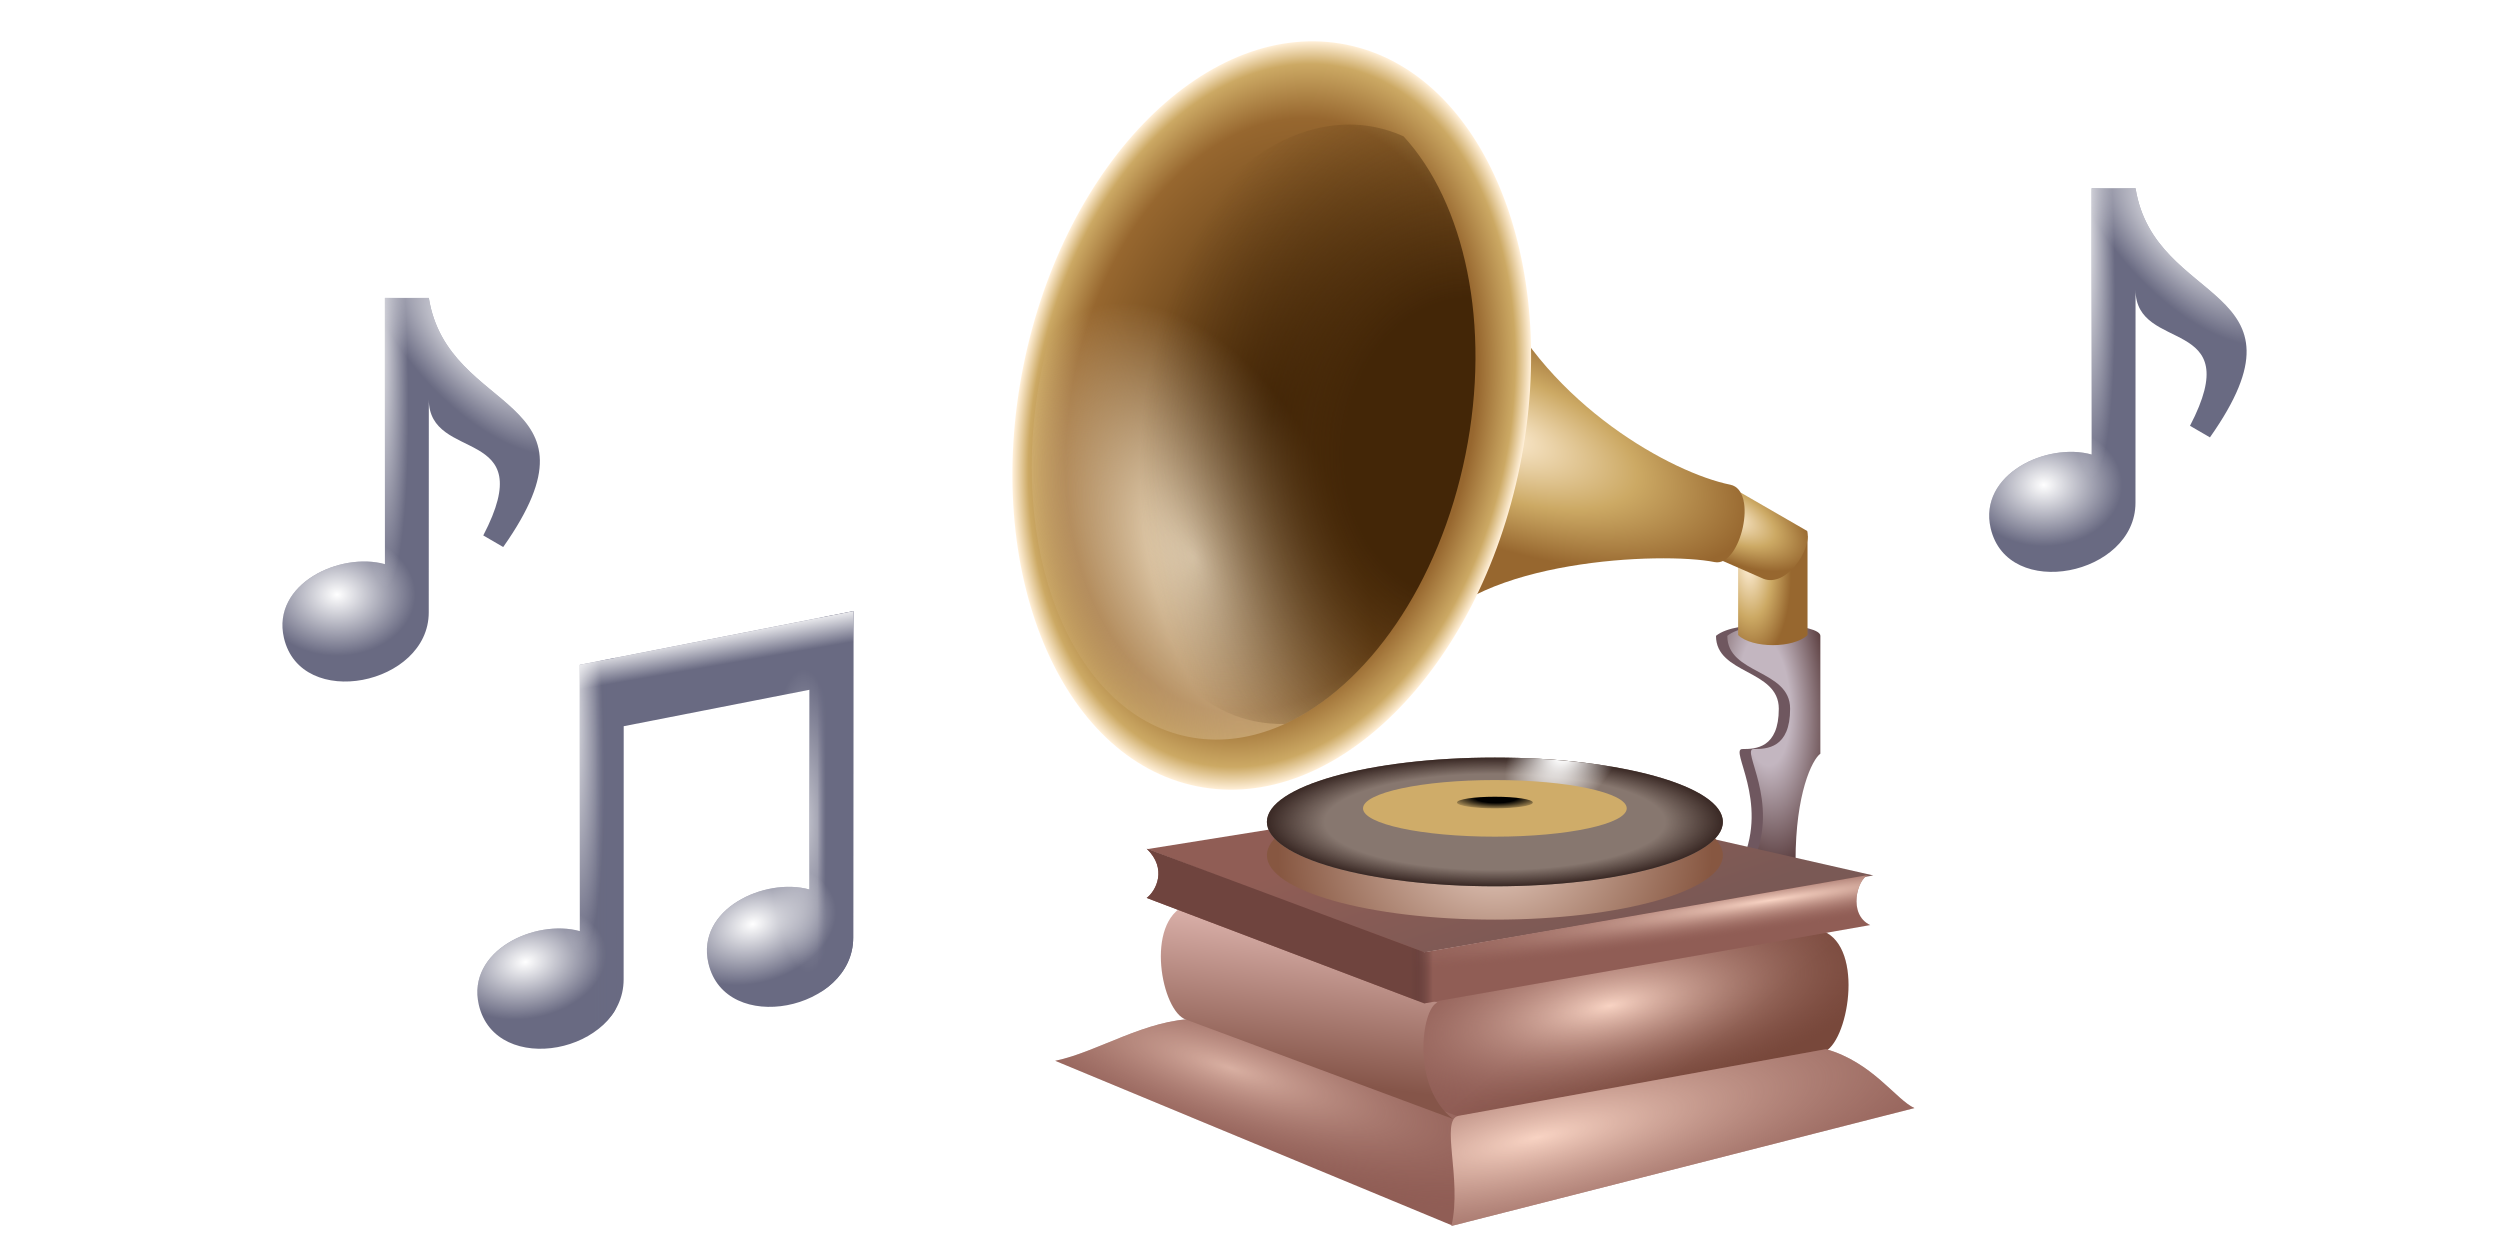
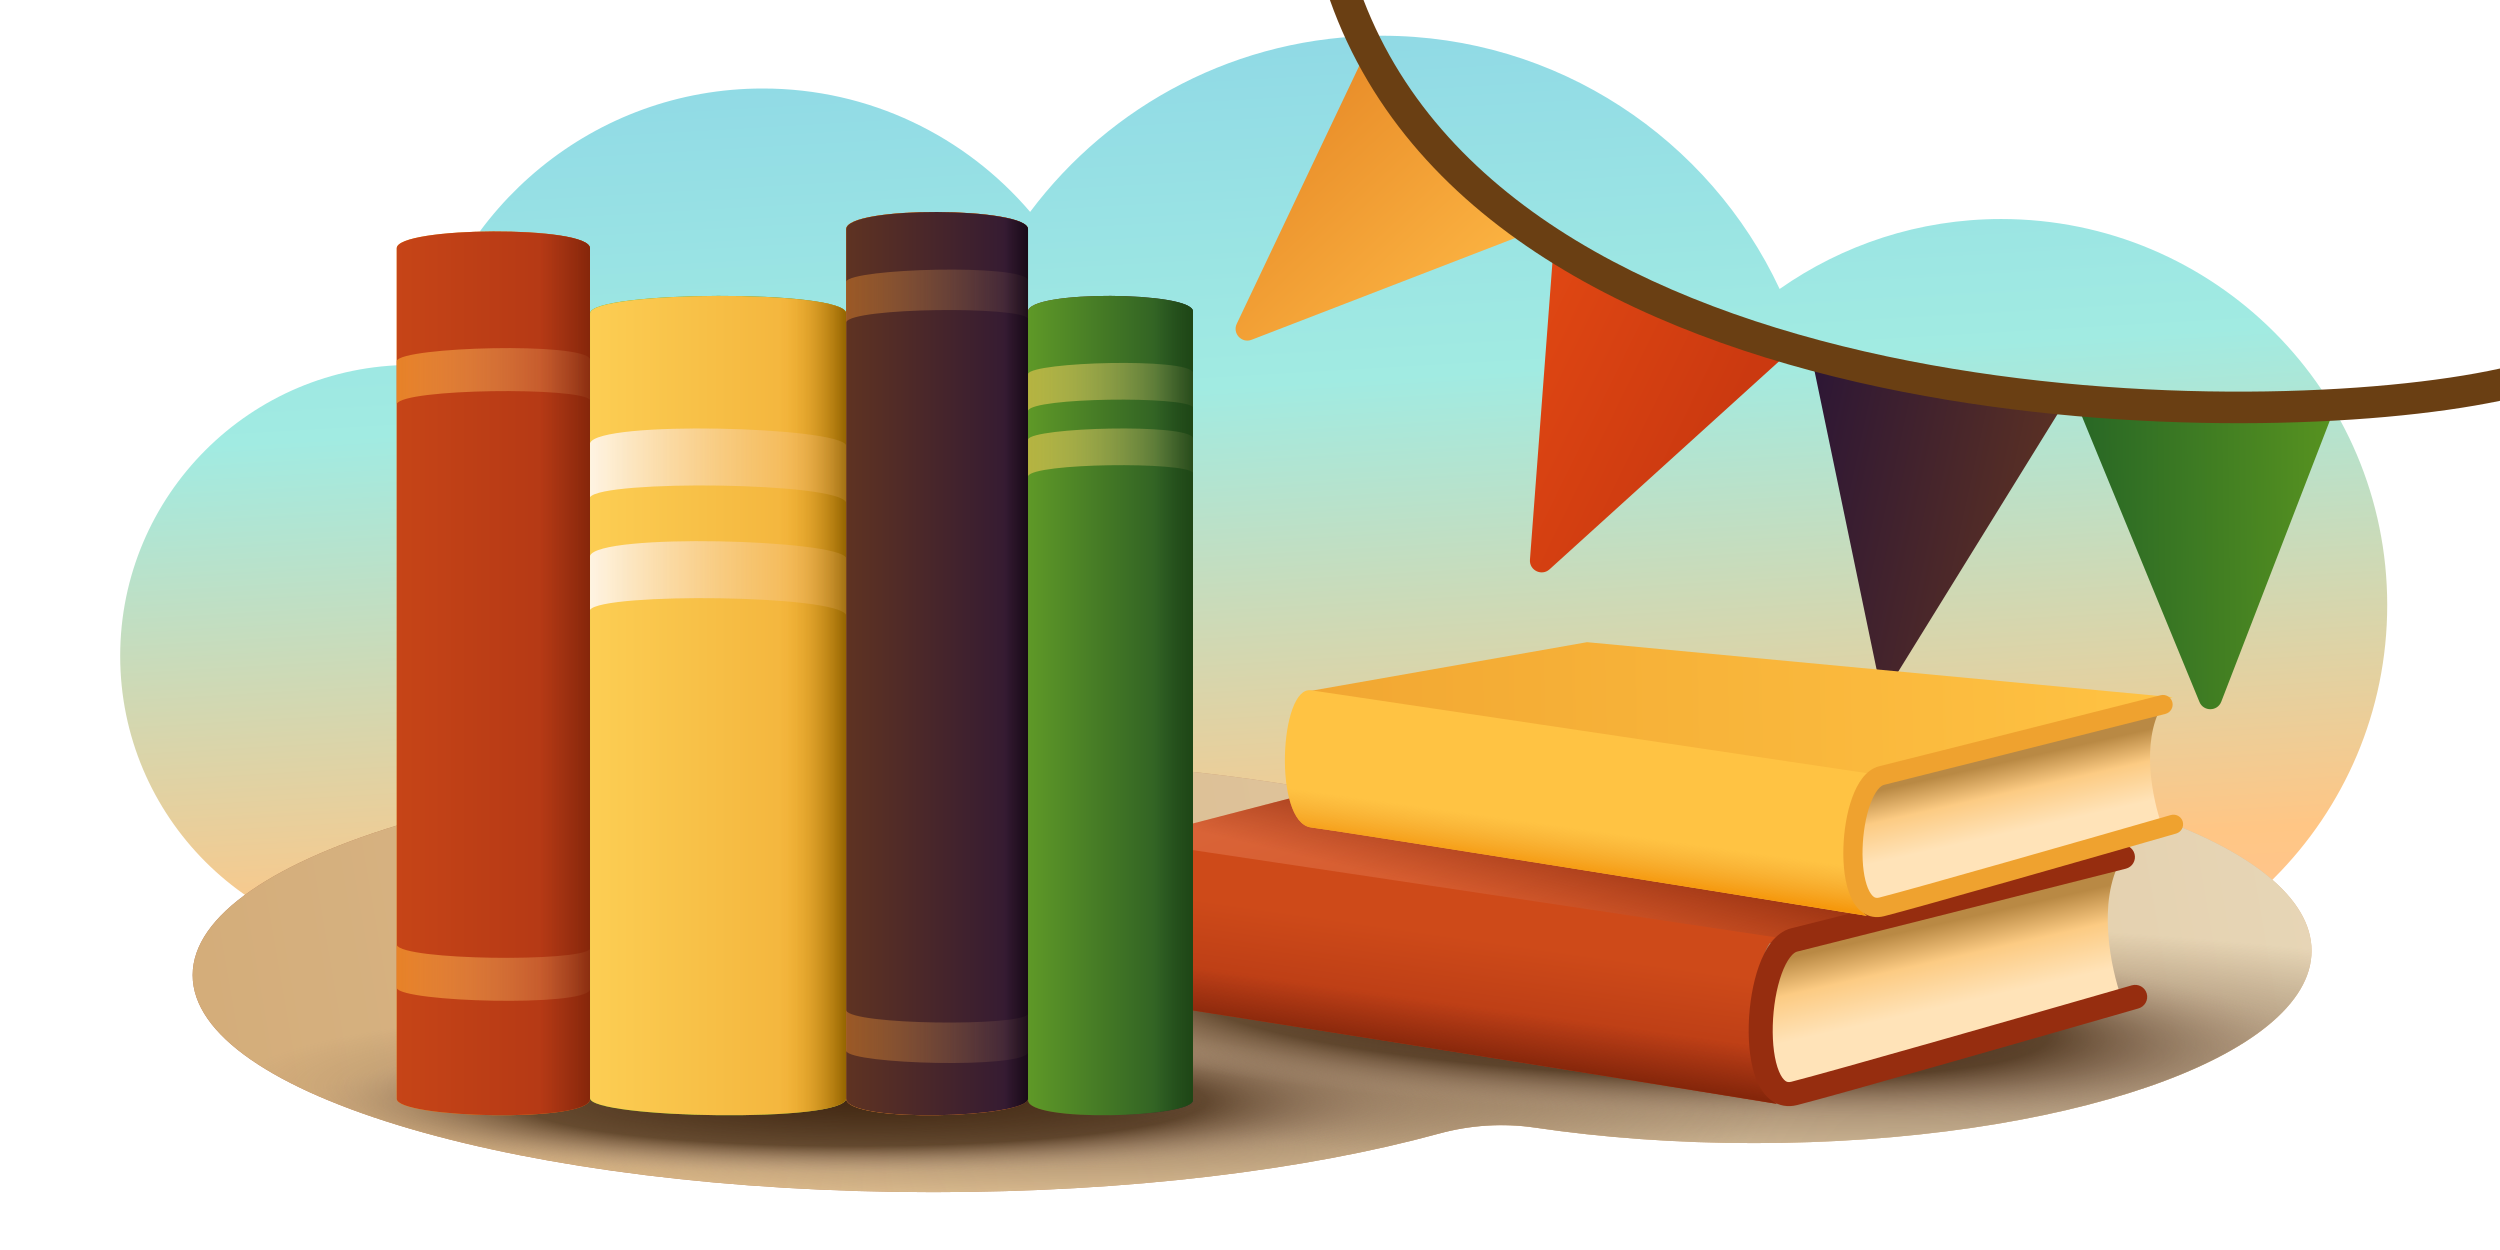
<svg xmlns="http://www.w3.org/2000/svg" viewBox="0 0 240 120" fill="none">
-   <path d="M170.765 68.037C170.765 64.24 164.735 64.761 164.735 61.039C166.745 59.401 173.669 59.922 173.669 61.039V72.355C172.875 72.925 171.287 76.196 171.287 82.628H167.266C169.798 76.896 166.001 71.908 167.266 71.908C168.532 71.908 170.765 71.833 170.765 68.037Z" fill="#6F575F" />
-   <path d="M171.852 68.037C171.852 64.24 165.821 64.761 165.821 61.039C167.831 59.401 174.755 59.922 174.755 61.039V72.355C173.961 72.925 172.373 76.196 172.373 82.628H168.353C170.884 76.896 167.087 71.908 168.353 71.908C169.618 71.908 171.852 71.833 171.852 68.037Z" fill="url(#paint0_radial_2691_299)" />
-   <path d="M166.86 54.301C168.763 55.26 172.245 53.52 173.523 51.398V60.964C172.185 62.257 168.199 62.257 166.86 60.964V54.301Z" fill="url(#paint1_radial_2691_299)" />
-   <path d="M165.136 53.742C166.918 52.574 168.041 49.266 167.065 47.266L173.493 50.976C173.943 52.782 171.491 56.4 169.305 55.567L165.136 53.742Z" fill="url(#paint2_radial_2691_299)" />
-   <path d="M144.55 76.003L179.838 84.043L136.361 91.488L110.156 81.512L144.55 76.003Z" fill="url(#paint3_linear_2691_299)" />
-   <path d="M175.018 101.017C177.4 100.273 179.038 91.023 175.018 89.385L138.149 95.731C134.948 96.848 136.362 106.898 139.489 107.27L175.018 101.017Z" fill="url(#paint4_linear_2691_299)" />
-   <path d="M175.018 101.017C177.4 100.273 179.038 91.023 175.018 89.385L138.149 95.731C134.948 96.848 136.362 106.898 139.489 107.27L175.018 101.017Z" fill="url(#paint5_radial_2691_299)" />
-   <path d="M101.298 101.836C105.319 101.017 110.083 97.815 114.848 97.816L140.234 107.27C138.224 107.27 141.723 114.789 139.341 117.618L101.298 101.836Z" fill="#905D55" />
-   <path d="M101.298 101.836C105.319 101.017 110.083 97.815 114.848 97.816L140.234 107.27C138.224 107.27 141.723 114.789 139.341 117.618L101.298 101.836Z" fill="url(#paint6_radial_2691_299)" />
-   <path d="M113.88 97.89C111.498 97.146 109.86 88.51 113.88 86.872L138.001 96.252C136.512 96.699 135.395 104.292 139.49 107.419L113.88 97.89Z" fill="url(#paint7_linear_2691_299)" />
-   <path d="M183.784 106.377C181.997 105.557 179.764 101.984 175.297 100.718L140.009 107.121C138.223 107.493 140.382 113.226 139.339 117.692L183.784 106.377Z" fill="#905D55" />
-   <path d="M183.784 106.377C181.997 105.557 179.764 101.984 175.297 100.718L140.009 107.121C138.223 107.493 140.382 113.226 139.339 117.692L183.784 106.377Z" fill="url(#paint8_radial_2691_299)" />
-   <path d="M143.509 88.285C131.42 88.285 121.621 85.519 121.621 82.106C121.621 78.694 131.42 75.927 143.509 75.927C155.597 75.927 165.397 78.694 165.397 82.106C165.397 85.519 155.597 88.285 143.509 88.285Z" fill="url(#paint9_radial_2691_299)" />
-   <path d="M143.509 85.084C131.42 85.084 121.621 82.318 121.621 78.905C121.621 75.493 131.42 72.726 143.509 72.726C155.597 72.726 165.397 75.493 165.397 78.905C165.397 82.318 155.597 85.084 143.509 85.084Z" fill="#87776F" />
-   <path d="M143.509 85.084C131.42 85.084 121.621 82.318 121.621 78.905C121.621 75.493 131.42 72.726 143.509 72.726C155.597 72.726 165.397 75.493 165.397 78.905C165.397 82.318 155.597 85.084 143.509 85.084Z" fill="url(#paint10_radial_2691_299)" />
-   <path d="M143.509 85.084C131.42 85.084 121.621 82.318 121.621 78.905C121.621 75.493 131.42 72.726 143.509 72.726C155.597 72.726 165.397 75.493 165.397 78.905C165.397 82.318 155.597 85.084 143.509 85.084Z" fill="url(#paint11_radial_2691_299)" />
-   <path d="M143.508 80.32C136.517 80.32 130.85 79.103 130.85 77.602C130.85 76.102 136.517 74.885 143.508 74.885C150.499 74.885 156.166 76.102 156.166 77.602C156.166 79.103 150.499 80.32 143.508 80.32Z" fill="#CFAC69" />
-   <path d="M143.509 77.603C141.498 77.603 139.868 77.353 139.868 77.045C139.868 76.736 141.498 76.486 143.509 76.486C145.52 76.486 147.15 76.736 147.15 77.045C147.15 77.353 145.52 77.603 143.509 77.603Z" fill="url(#paint12_radial_2691_299)" />
-   <path d="M166.107 46.531C160.534 45.405 148.767 38.956 143.594 27.806L136.892 60.996C141.712 53.721 159.529 52.936 164.607 53.961C167.084 54.462 168.832 47.081 166.107 46.531Z" fill="url(#paint13_radial_2691_299)" />
-   <path d="M145.92 44.701C141.95 64.359 128.063 78.14 114.901 75.482C101.74 72.824 94.288 54.734 98.258 35.076C102.228 15.418 116.115 1.637 129.277 4.294C142.438 6.952 149.89 25.043 145.92 44.701Z" fill="url(#paint14_radial_2691_299)" />
-   <path d="M140.688 43.645C137.209 60.872 125.282 72.998 114.047 70.729C102.812 68.46 96.525 52.656 100.004 35.429C103.482 18.202 115.41 6.076 126.645 8.345C137.88 10.613 144.167 26.418 140.688 43.645Z" fill="url(#paint15_radial_2691_299)" />
-   <path fill-rule="evenodd" clip-rule="evenodd" d="M123.351 69.496C131.243 65.885 138.173 56.098 140.688 43.644C143.203 31.19 140.614 19.479 134.741 13.088C133.874 12.695 132.965 12.399 132.017 12.207C121.744 10.133 110.837 21.221 107.656 36.973C104.475 52.726 110.224 67.177 120.498 69.252C121.445 69.443 122.399 69.522 123.351 69.496Z" fill="url(#paint16_radial_2691_299)" />
-   <path d="M110.082 86.202C110.975 85.532 112.092 83.41 110.082 81.475L136.734 91.413L179.36 84C179.42 83.979 179.48 83.969 179.54 83.969L179.36 84C178.306 84.362 177.357 87.751 179.54 88.808L136.734 96.327L110.082 86.202Z" fill="#905D55" />
-   <path d="M110.082 86.202C110.975 85.532 112.092 83.41 110.082 81.475L136.734 91.413L179.36 84C179.42 83.979 179.48 83.969 179.54 83.969L179.36 84C178.306 84.362 177.357 87.751 179.54 88.808L136.734 96.327L110.082 86.202Z" fill="url(#paint17_radial_2691_299)" />
-   <path d="M110.082 86.202C110.975 85.532 112.092 83.41 110.082 81.475L136.734 91.413L179.36 84C179.42 83.979 179.48 83.969 179.54 83.969L179.36 84C178.306 84.362 177.357 87.751 179.54 88.808L136.734 96.327L110.082 86.202Z" fill="url(#paint18_linear_2691_299)" />
-   <path d="M81.923 58.669L55.663 63.821V89.389C51.393 88.195 44.776 91.27 45.966 96.46C47.579 103.501 59.869 101.079 59.869 94.02L59.876 69.716L77.701 66.22V85.392C73.431 84.198 66.815 87.273 68.004 92.463C69.617 99.504 81.908 97 81.908 90.023L81.923 58.669Z" fill="#696A82" />
-   <path d="M81.923 58.669L55.663 63.821V89.389C51.393 88.195 44.776 91.27 45.966 96.46C47.579 103.501 59.869 101.079 59.869 94.02L59.876 69.716L77.701 66.22V85.392C73.431 84.198 66.815 87.273 68.004 92.463C69.617 99.504 81.908 97 81.908 90.023L81.923 58.669Z" fill="url(#paint19_radial_2691_299)" />
-   <path d="M81.923 58.669L55.663 63.821V89.389C51.393 88.195 44.776 91.27 45.966 96.46C47.579 103.501 59.869 101.079 59.869 94.02L59.876 69.716L77.701 66.22V85.392C73.431 84.198 66.815 87.273 68.004 92.463C69.617 99.504 81.908 97 81.908 90.023L81.923 58.669Z" fill="url(#paint20_radial_2691_299)" />
-   <path d="M81.923 58.669L55.663 63.821V89.389C51.393 88.195 44.776 91.27 45.966 96.46C47.579 103.501 59.869 101.079 59.869 94.02L59.876 69.716L77.701 66.22V85.392C73.431 84.198 66.815 87.273 68.004 92.463C69.617 99.504 81.908 97 81.908 90.023L81.923 58.669Z" fill="url(#paint21_radial_2691_299)" />
-   <path d="M81.923 58.669L55.663 63.821V89.389C51.393 88.195 44.776 91.27 45.966 96.46C47.579 103.501 59.869 101.079 59.869 94.02L59.876 69.716L77.701 66.22V85.392C73.431 84.198 66.815 87.273 68.004 92.463C69.617 99.504 81.908 97 81.908 90.023L81.923 58.669Z" fill="url(#paint22_linear_2691_299)" />
-   <path d="M81.923 58.669L55.663 63.821V89.389C51.393 88.195 44.776 91.27 45.966 96.46C47.579 103.501 59.869 101.079 59.869 94.02L59.876 69.716L77.701 66.22V85.392C73.431 84.198 66.815 87.273 68.004 92.463C69.617 99.504 81.908 97 81.908 90.023L81.923 58.669Z" fill="url(#paint23_linear_2691_299)" />
-   <path d="M81.923 58.669L55.663 63.821V89.389C51.393 88.195 44.776 91.27 45.966 96.46C47.579 103.501 59.869 101.079 59.869 94.02L59.876 69.716L77.701 66.22V85.392C73.431 84.198 66.815 87.273 68.004 92.463C69.617 99.504 81.908 97 81.908 90.023L81.923 58.669Z" fill="url(#paint24_linear_2691_299)" />
-   <path d="M81.923 58.669L55.663 63.821V89.389C51.393 88.195 44.776 91.27 45.966 96.46C47.579 103.501 59.869 101.079 59.869 94.02L59.876 69.716L77.701 66.22V85.392C73.431 84.198 66.815 87.273 68.004 92.463C69.617 99.504 81.908 97 81.908 90.023L81.923 58.669Z" fill="url(#paint25_radial_2691_299)" />
-   <path d="M36.953 28.601H41.167C42.993 40.031 58.686 37.775 48.308 52.515L46.394 51.403C51.956 40.724 41.167 44.514 41.167 38.347L41.16 58.791C41.16 65.766 28.87 68.272 27.256 61.231C26.067 56.041 32.684 52.966 36.953 54.16V28.601Z" fill="#696A82" />
-   <path d="M36.953 28.601H41.167C42.993 40.031 58.686 37.775 48.308 52.515L46.394 51.403C51.956 40.724 41.167 44.514 41.167 38.347L41.16 58.791C41.16 65.766 28.87 68.272 27.256 61.231C26.067 56.041 32.684 52.966 36.953 54.16V28.601Z" fill="url(#paint26_radial_2691_299)" />
-   <path d="M36.953 28.601H41.167C42.993 40.031 58.686 37.775 48.308 52.515L46.394 51.403C51.956 40.724 41.167 44.514 41.167 38.347L41.16 58.791C41.16 65.766 28.87 68.272 27.256 61.231C26.067 56.041 32.684 52.966 36.953 54.16V28.601Z" fill="url(#paint27_radial_2691_299)" />
-   <path d="M36.953 28.601H41.167C42.993 40.031 58.686 37.775 48.308 52.515L46.394 51.403C51.956 40.724 41.167 44.514 41.167 38.347L41.16 58.791C41.16 65.766 28.87 68.272 27.256 61.231C26.067 56.041 32.684 52.966 36.953 54.16V28.601Z" fill="url(#paint28_radial_2691_299)" />
-   <path d="M200.799 18.075H205.013C206.84 29.506 222.533 27.25 212.154 41.989L210.24 40.877C215.803 30.199 205.013 33.989 205.013 27.822L205.006 48.266C205.006 55.24 192.716 57.746 191.102 50.706C189.913 45.516 196.53 42.441 200.799 43.634V18.075Z" fill="#696A82" />
-   <path d="M200.799 18.075H205.013C206.84 29.506 222.533 27.25 212.154 41.989L210.24 40.877C215.803 30.199 205.013 33.989 205.013 27.822L205.006 48.266C205.006 55.24 192.716 57.746 191.102 50.706C189.913 45.516 196.53 42.441 200.799 43.634V18.075Z" fill="url(#paint29_radial_2691_299)" />
-   <path d="M200.799 18.075H205.013C206.84 29.506 222.533 27.25 212.154 41.989L210.24 40.877C215.803 30.199 205.013 33.989 205.013 27.822L205.006 48.266C205.006 55.24 192.716 57.746 191.102 50.706C189.913 45.516 196.53 42.441 200.799 43.634V18.075Z" fill="url(#paint30_radial_2691_299)" />
-   <path d="M200.799 18.075H205.013C206.84 29.506 222.533 27.25 212.154 41.989L210.24 40.877C215.803 30.199 205.013 33.989 205.013 27.822L205.006 48.266C205.006 55.24 192.716 57.746 191.102 50.706C189.913 45.516 196.53 42.441 200.799 43.634V18.075Z" fill="url(#paint31_radial_2691_299)" />
+   <path d="M132.656 3.43C149.556 3.43 164.128 13.383 170.845 27.742C176.866 23.514 184.199 21.026 192.115 21.026C212.581 21.027 229.173 37.618 229.173 58.085C229.173 78.55 212.581 95.142 192.115 95.143C178.674 95.143 166.904 87.986 160.407 77.276C152.992 83.772 143.288 87.719 132.656 87.719C117.15 87.719 103.61 79.341 96.292 66.869C90.257 72.525 82.147 75.996 73.224 75.996C70.292 75.996 67.449 75.617 64.737 74.915C60.26 84.371 50.636 90.914 39.478 90.915C24.047 90.915 11.538 78.406 11.538 62.975C11.539 47.544 24.048 35.035 39.478 35.035C39.736 35.035 39.993 35.046 40.249 35.053C43.545 19.87 57.053 8.497 73.224 8.496C83.502 8.496 92.702 13.095 98.892 20.341C106.578 10.074 118.843 3.431 132.656 3.43Z" fill="url(#paint0_linear_10287_34222)" />
+   <path d="M89.594 72.782C50.325 72.782 18.493 82.109 18.493 93.615C18.495 105.119 50.326 114.447 89.594 114.447C108.355 114.447 125.417 112.31 138.123 108.83C141.132 108.006 144.279 107.797 147.365 108.253C153.816 109.205 160.917 109.737 168.375 109.737C197.941 109.737 221.91 101.471 221.912 91.275C221.912 81.079 197.943 72.814 168.375 72.814C157.212 72.814 146.848 73.995 138.27 76.011C135.174 76.739 131.956 76.849 128.833 76.242C117.587 74.057 104.098 72.782 89.594 72.782Z" fill="url(#paint1_linear_10287_34222)" />
+   <path d="M89.594 72.782C50.325 72.782 18.493 82.109 18.493 93.615C18.495 105.119 50.326 114.447 89.594 114.447C108.355 114.447 125.417 112.31 138.123 108.83C141.132 108.006 144.279 107.797 147.365 108.253C153.816 109.205 160.917 109.737 168.375 109.737C197.941 109.737 221.91 101.471 221.912 91.275C221.912 81.079 197.943 72.814 168.375 72.814C157.212 72.814 146.848 73.995 138.27 76.011C135.174 76.739 131.956 76.849 128.833 76.242C117.587 74.057 104.098 72.782 89.594 72.782Z" fill="url(#paint2_linear_10287_34222)" />
+   <path d="M105.929 92.362C151.725 92.362 188.852 97.647 188.852 104.166C188.852 105.98 185.974 107.692 180.839 109.228C176.84 109.557 172.667 109.737 168.376 109.737C160.919 109.737 153.818 109.202 147.368 108.25C144.282 107.794 141.133 108.007 138.124 108.831C125.418 112.311 108.355 114.447 89.595 114.447C60.478 114.447 35.455 109.309 24.461 101.967C31.727 96.504 65.435 92.362 105.929 92.362Z" fill="url(#paint3_radial_10287_34222)" />
+   <path d="M105.929 92.362C151.725 92.362 188.852 97.647 188.852 104.166C188.852 105.98 185.974 107.692 180.839 109.228C176.84 109.557 172.667 109.737 168.376 109.737C160.919 109.737 153.818 109.202 147.368 108.25C144.282 107.794 141.133 108.007 138.124 108.831C125.418 112.311 108.355 114.447 89.595 114.447C60.478 114.447 35.455 109.309 24.461 101.967C31.727 96.504 65.435 92.362 105.929 92.362Z" fill="url(#paint4_radial_10287_34222)" />
+   <path d="M186.513 83.811C197.647 83.811 208.349 84.102 218.33 84.632C220.641 86.695 221.913 88.931 221.913 91.275C221.909 101.47 197.941 109.737 168.376 109.737C160.919 109.737 153.818 109.202 147.368 108.25C144.282 107.794 141.133 108.007 138.124 108.831C134.702 109.768 130.962 110.597 126.959 111.324C103.306 108.526 88.035 104.106 88.035 99.127C88.039 90.668 132.128 83.811 186.513 83.811Z" fill="url(#paint5_radial_10287_34222)" />
+   <path d="M186.513 83.811C197.647 83.811 208.349 84.102 218.33 84.632C220.641 86.695 221.913 88.931 221.913 91.275C221.909 101.47 197.941 109.737 168.376 109.737C160.919 109.737 153.818 109.202 147.368 108.25C144.282 107.794 141.133 108.007 138.124 108.831C134.702 109.768 130.962 110.597 126.959 111.324C103.306 108.526 88.035 104.106 88.035 99.127C88.039 90.668 132.128 83.811 186.513 83.811Z" fill="url(#paint6_radial_10287_34222)" />
+   <path d="M118.728 31.084C118.291 32.004 119.203 32.986 120.153 32.619L146.385 22.491L130.79 5.683L118.728 31.084Z" fill="url(#paint7_linear_10287_34222)" />
+   <path d="M148.757 54.655C148.002 55.339 146.799 54.751 146.875 53.735L149.135 23.861L170.955 34.536L148.757 54.655Z" fill="url(#paint8_linear_10287_34222)" />
+   <path d="M213.242 67.363C212.875 68.314 211.535 68.328 211.147 67.386L199.746 39.682L224.036 39.416L213.242 67.363Z" fill="url(#paint9_linear_10287_34222)" />
+   <path d="M182.195 64.535C181.659 65.402 180.34 65.169 180.132 64.172L174.032 34.841L197.955 39.057L182.195 64.535Z" fill="url(#paint10_linear_10287_34222)" />
+   <path d="M203.665 95.804C202.667 93.062 201.271 86.551 203.665 82.448L172.144 90.248C171.503 90.639 170.029 92.62 169.26 97.406C168.49 102.193 170.435 104.601 171.503 105.206L203.665 95.804Z" fill="url(#paint11_linear_10287_34222)" />
+   <path d="M170.753 90.674L203.982 82.233L131.112 74.754L107.605 80.844L170.753 90.674Z" fill="url(#paint12_linear_10287_34222)" />
+   <path d="M170.753 90.674L203.982 82.233L131.112 74.754L107.605 80.844L170.753 90.674Z" fill="url(#paint13_linear_10287_34222)" />
+   <path d="M108.266 96.058C103.962 95.52 104.733 80.111 108.266 80.676L170.582 90.002C168.055 90.673 167.615 103.992 170.582 105.97C150.705 102.72 110.979 96.397 108.266 96.058Z" fill="url(#paint14_linear_10287_34222)" />
+   <path d="M108.266 96.058C103.962 95.52 104.733 80.111 108.266 80.676L170.582 90.002C168.055 90.673 167.615 103.992 170.582 105.97C150.705 102.72 110.979 96.397 108.266 96.058Z" fill="url(#paint15_linear_10287_34222)" />
+   <path d="M203.517 81.156C204.135 81 204.762 81.373 204.919 81.99C205.076 82.608 204.703 83.235 204.085 83.392C194.86 85.727 175.62 90.594 172.517 91.356C172.375 91.391 172.143 91.518 171.854 91.892C171.567 92.265 171.283 92.806 171.034 93.497C170.537 94.875 170.235 96.671 170.187 98.432C170.137 100.212 170.349 101.817 170.782 102.854C170.997 103.371 171.227 103.648 171.404 103.773C171.535 103.867 171.686 103.918 171.958 103.85C175.688 102.906 195.297 97.289 204.658 94.592C205.27 94.416 205.91 94.769 206.087 95.381C206.262 95.993 205.905 96.633 205.293 96.81C195.96 99.499 176.303 105.129 172.526 106.086C171.626 106.313 170.776 106.154 170.069 105.653C169.409 105.184 168.961 104.48 168.654 103.746C168.042 102.281 167.825 100.302 167.879 98.369C167.933 96.419 168.268 94.37 168.866 92.713C169.165 91.885 169.544 91.109 170.024 90.486C170.501 89.867 171.141 89.314 171.967 89.111C175.059 88.352 194.284 83.494 203.517 81.156Z" fill="#962D0F" />
+   <path d="M207.534 79.219C206.68 76.871 205.485 71.298 207.534 67.786L180.551 74.463C180.003 74.798 178.74 76.493 178.082 80.591C177.423 84.688 179.088 86.749 180.003 87.268L207.534 79.219Z" fill="url(#paint16_linear_10287_34222)" />
+   <path d="M179.36 74.828L208.574 66.938L152.357 61.649L125.305 66.413L179.36 74.828Z" fill="url(#paint17_linear_10287_34222)" />
+   <path d="M125.871 79.436C122.186 78.975 122.846 65.785 125.87 66.269L179.642 74.288C177.478 74.862 176.674 86.227 179.215 87.921C162.199 85.139 128.193 79.726 125.871 79.436Z" fill="#FFC343" />
+   <path d="M125.871 79.436C122.186 78.975 122.846 65.785 125.87 66.269L179.642 74.288C177.478 74.862 176.674 86.227 179.215 87.921C162.199 85.139 128.193 79.726 125.871 79.436Z" fill="url(#paint18_linear_10287_34222)" />
+   <path d="M207.424 66.742C207.918 66.617 208.422 66.919 208.547 67.413C208.671 67.906 208.373 68.41 207.88 68.535C199.982 70.535 183.51 74.698 180.854 75.35C180.714 75.385 180.503 75.505 180.25 75.833C179.999 76.158 179.753 76.626 179.538 77.221C179.109 78.409 178.85 79.957 178.808 81.471C178.766 82.998 178.951 84.38 179.326 85.28C179.514 85.728 179.716 85.978 179.881 86.096C180.009 86.187 180.157 86.231 180.408 86.168C183.603 85.359 200.385 80.553 208.398 78.244C208.888 78.103 209.401 78.385 209.543 78.875C209.684 79.365 209.401 79.879 208.912 80.02C200.924 82.321 184.101 87.137 180.863 87.957C180.111 88.147 179.401 88.018 178.813 87.601C178.26 87.209 177.883 86.614 177.623 85.992C177.104 84.75 176.919 83.071 176.965 81.422C177.011 79.757 177.293 78.006 177.803 76.594C178.057 75.89 178.38 75.232 178.786 74.706C179.189 74.183 179.729 73.725 180.417 73.556C183.07 72.905 199.523 68.742 207.424 66.742Z" fill="#EFA22F" />
+   <path d="M56.643 30.089C56.643 27.907 81.237 27.779 81.237 30.089C81.237 32.399 81.237 102.987 81.237 105.425C81.237 107.864 56.643 107.35 56.643 105.425C56.643 103.5 56.643 32.271 56.643 30.089Z" fill="url(#paint19_linear_10287_34222)" />
+   <path d="M56.643 30.089C56.643 27.907 81.237 27.779 81.237 30.089C81.237 32.399 81.237 102.987 81.237 105.425C81.237 107.864 56.643 107.35 56.643 105.425C56.643 103.5 56.643 32.271 56.643 30.089Z" fill="url(#paint20_linear_10287_34222)" />
+   <path d="M56.643 30.089C56.643 27.907 81.237 27.779 81.237 30.089C81.237 32.399 81.237 102.987 81.237 105.425C81.237 107.864 56.643 107.35 56.643 105.425C56.643 103.5 56.643 32.271 56.643 30.089Z" fill="url(#paint21_linear_10287_34222)" />
+   <path d="M56.643 42.539C57.452 40.332 80.557 40.969 81.237 42.753L81.237 48.241C80.493 46.267 57.808 46.055 56.643 47.728L56.643 42.539Z" fill="url(#paint22_linear_10287_34222)" />
+   <path d="M56.643 53.357C57.452 51.149 80.557 51.787 81.237 53.57L81.237 59.058C80.493 57.084 57.808 56.872 56.643 58.545L56.643 53.357Z" fill="url(#paint23_linear_10287_34222)" />
+   <path d="M38.086 23.835C38.086 21.738 56.64 21.615 56.64 23.835C56.64 26.055 56.64 103.144 56.64 105.487C56.64 107.831 38.086 107.337 38.086 105.487C38.086 103.637 38.086 25.932 38.086 23.835Z" fill="url(#paint24_linear_10287_34222)" />
+   <path d="M38.086 23.835C38.086 21.738 56.64 21.615 56.64 23.835C56.64 26.055 56.64 103.144 56.64 105.487C56.64 107.831 38.086 107.337 38.086 105.487C38.086 103.637 38.086 25.932 38.086 23.835Z" fill="url(#paint25_linear_10287_34222)" />
+   <path d="M38.086 23.835C38.086 21.738 56.64 21.615 56.64 23.835C56.64 26.055 56.64 103.144 56.64 105.487C56.64 107.831 38.086 107.337 38.086 105.487C38.086 103.637 38.086 25.932 38.086 23.835Z" fill="url(#paint26_linear_10287_34222)" />
+   <path d="M98.689 22.007C98.689 19.864 81.232 19.738 81.232 22.007C81.232 24.276 81.232 103.059 81.232 105.454C81.232 107.849 98.689 107.345 98.689 105.454C98.689 103.563 98.689 24.15 98.689 22.007Z" fill="url(#paint27_linear_10287_34222)" />
+   <path d="M98.689 22.007C98.689 19.864 81.232 19.738 81.232 22.007C81.232 24.276 81.232 103.059 81.232 105.454C81.232 107.849 98.689 107.345 98.689 105.454C98.689 103.563 98.689 24.15 98.689 22.007Z" fill="url(#paint28_linear_10287_34222)" />
+   <path d="M98.689 22.007C98.689 19.864 81.232 19.738 81.232 22.007C81.232 24.276 81.232 103.059 81.232 105.454C81.232 107.849 98.689 107.345 98.689 105.454C98.689 103.563 98.689 24.15 98.689 22.007Z" fill="url(#paint29_linear_10287_34222)" />
+   <path d="M98.689 22.007C98.689 19.864 81.232 19.738 81.232 22.007C81.232 24.276 81.232 103.059 81.232 105.454C81.232 107.849 98.689 107.345 98.689 105.454C98.689 103.563 98.689 24.15 98.689 22.007Z" fill="url(#paint30_linear_10287_34222)" />
+   <path d="M114.528 29.905C114.528 27.962 98.692 27.847 98.692 29.905C98.692 31.964 98.692 103.432 98.692 105.605C98.692 107.778 114.528 107.32 114.528 105.605C114.528 103.89 114.528 31.849 114.528 29.905Z" fill="url(#paint31_linear_10287_34222)" />
+   <path d="M114.528 29.905C114.528 27.962 98.692 27.847 98.692 29.905C98.692 31.964 98.692 103.432 98.692 105.605C98.692 107.778 114.528 107.32 114.528 105.605C114.528 103.89 114.528 31.849 114.528 29.905Z" fill="url(#paint32_linear_10287_34222)" />
+   <path d="M114.528 29.905C114.528 27.962 98.692 27.847 98.692 29.905C98.692 31.964 98.692 103.432 98.692 105.605C98.692 107.778 114.528 107.32 114.528 105.605C114.528 103.89 114.528 31.849 114.528 29.905Z" fill="url(#paint33_linear_10287_34222)" />
+   <path d="M56.642 34.478C56.032 32.812 38.601 33.293 38.088 34.639L38.088 38.779C38.65 37.29 55.764 37.13 56.643 38.392L56.642 34.478Z" fill="url(#paint34_linear_10287_34222)" />
+   <path d="M56.642 95.019C56.032 96.684 38.601 96.203 38.088 94.858L38.088 90.718C38.65 92.207 55.764 92.367 56.643 91.105L56.642 95.019Z" fill="url(#paint35_linear_10287_34222)" />
+   <path d="M98.689 26.879C98.115 25.312 81.715 25.765 81.232 27.03L81.232 30.925C81.76 29.525 97.862 29.374 98.689 30.562L98.689 26.879Z" fill="url(#paint36_linear_10287_34222)" />
+   <path d="M114.528 35.746C114.007 34.325 99.129 34.736 98.692 35.884L98.692 39.418C99.171 38.147 113.778 38.01 114.528 39.087L114.528 35.746Z" fill="url(#paint37_linear_10287_34222)" />
+   <path d="M114.528 42.038C114.007 40.617 99.129 41.028 98.692 42.176L98.692 45.71C99.171 44.439 113.778 44.302 114.528 45.38L114.528 42.038Z" fill="url(#paint38_linear_10287_34222)" />
+   <path d="M98.689 101.051C98.115 102.618 81.715 102.166 81.232 100.9L81.232 97.005C81.76 98.405 97.862 98.556 98.689 97.369L98.689 101.051Z" fill="url(#paint39_linear_10287_34222)" />
+   <path d="M130.898 0C138.534 19.879 160.196 30.131 183.299 34.651C205.571 39.008 228.571 37.904 240 35.377V38.478C227.884 41.009 204.906 41.967 182.717 37.626C158.998 32.986 135.518 22.152 127.671 0H130.898Z" fill="#6A3F13" />
  <defs>
-     <radialGradient id="paint0_radial_2691_299" cx="0" cy="0" r="1" gradientUnits="userSpaceOnUse" gradientTransform="translate(169.395 67.2924) rotate(85.6013) scale(17.4719 6.89687)">
-       <stop offset="0.355" stop-color="#C3B6C0" />
-       <stop offset="1" stop-color="#4D2E2E" />
-     </radialGradient>
-     <radialGradient id="paint1_radial_2691_299" cx="0" cy="0" r="1" gradientUnits="userSpaceOnUse" gradientTransform="translate(167.853 54.227) rotate(86.7559) scale(9.20888 4.05553)">
-       <stop stop-color="#FFEFD7" />
-       <stop offset="0.555" stop-color="#CCA964" />
-       <stop offset="1" stop-color="#97672F" />
-     </radialGradient>
-     <radialGradient id="paint2_radial_2691_299" cx="0" cy="0" r="1" gradientUnits="userSpaceOnUse" gradientTransform="translate(166.029 49.5364) rotate(26.2351) scale(8.67308 4.09157)">
-       <stop stop-color="#FFEFD7" />
-       <stop offset="0.555" stop-color="#CCA964" />
-       <stop offset="1" stop-color="#97672F" />
-     </radialGradient>
-     <linearGradient id="paint3_linear_2691_299" x1="144.997" y1="76.003" x2="150.357" y2="91.488" gradientUnits="userSpaceOnUse">
-       <stop stop-color="#905D55" />
-       <stop offset="1" stop-color="#7A5955" />
-     </linearGradient>
-     <linearGradient id="paint4_linear_2691_299" x1="154.974" y1="93.126" x2="162.419" y2="102.059" gradientUnits="userSpaceOnUse">
-       <stop stop-color="#905D55" />
-       <stop offset="1" stop-color="#78483B" />
-     </linearGradient>
-     <radialGradient id="paint5_radial_2691_299" cx="0" cy="0" r="1" gradientUnits="userSpaceOnUse" gradientTransform="translate(154.527 96.5502) rotate(-10.7549) scale(27.1283 9.1896)">
-       <stop stop-color="#F8D3C3" />
-       <stop offset="1" stop-color="#905D55" stop-opacity="0" />
-     </radialGradient>
-     <radialGradient id="paint6_radial_2691_299" cx="0" cy="0" r="1" gradientUnits="userSpaceOnUse" gradientTransform="translate(118.049 102.506) rotate(17.1552) scale(35.8399 9.28213)">
-       <stop stop-color="#F8D3C3" stop-opacity="0.7" />
-       <stop offset="1" stop-color="#905D55" stop-opacity="0" />
-     </radialGradient>
-     <linearGradient id="paint7_linear_2691_299" x1="125.465" y1="86.872" x2="123.409" y2="103.399" gradientUnits="userSpaceOnUse">
-       <stop stop-color="#E4BBB5" />
-       <stop offset="1" stop-color="#855549" />
-     </linearGradient>
-     <radialGradient id="paint8_radial_2691_299" cx="0" cy="0" r="1" gradientUnits="userSpaceOnUse" gradientTransform="translate(147.528 109.205) rotate(-12.3983) scale(56.8631 14.3773)">
-       <stop stop-color="#F8D3C3" />
-       <stop offset="1" stop-color="#905D55" stop-opacity="0" />
-     </radialGradient>
-     <radialGradient id="paint9_radial_2691_299" cx="0" cy="0" r="1" gradientUnits="userSpaceOnUse" gradientTransform="translate(143.509 82.1064) rotate(180) scale(20.8444 15.3359)">
-       <stop stop-color="#E4C9BC" />
-       <stop offset="1" stop-color="#875741" />
-     </radialGradient>
-     <radialGradient id="paint10_radial_2691_299" cx="0" cy="0" r="1" gradientUnits="userSpaceOnUse" gradientTransform="translate(143.509 78.9051) rotate(-180) scale(21.8878 6.17905)">
-       <stop offset="0.745" stop-color="#392824" stop-opacity="0" />
-       <stop offset="1" stop-color="#392824" />
-     </radialGradient>
-     <radialGradient id="paint11_radial_2691_299" cx="0" cy="0" r="1" gradientUnits="userSpaceOnUse" gradientTransform="translate(150.582 71.2371) rotate(120.879) scale(8.6308 4.94198)">
-       <stop offset="0.214" stop-color="white" />
-       <stop offset="1" stop-color="white" stop-opacity="0" />
-     </radialGradient>
-     <radialGradient id="paint12_radial_2691_299" cx="0" cy="0" r="1" gradientUnits="userSpaceOnUse" gradientTransform="translate(143.64 76.5979) rotate(-180) scale(4.9879 1.20398)">
-       <stop offset="0.396" />
-       <stop offset="1" stop-opacity="0" />
-     </radialGradient>
-     <radialGradient id="paint13_radial_2691_299" cx="0" cy="0" r="1" gradientUnits="userSpaceOnUse" gradientTransform="translate(143.508 41.6083) rotate(19.7865) scale(25.9505 10.4224)">
-       <stop stop-color="#FFEFD7" />
-       <stop offset="0.555" stop-color="#CCA964" />
-       <stop offset="1" stop-color="#97672F" />
-     </radialGradient>
-     <radialGradient id="paint14_radial_2691_299" cx="0" cy="0" r="1" gradientUnits="userSpaceOnUse" gradientTransform="translate(122.089 39.8878) rotate(101.417) scale(36.3122 24.312)">
-       <stop stop-color="#432607" />
-       <stop offset="0.795" stop-color="#97672F" />
-       <stop offset="0.94" stop-color="#CCA964" />
-       <stop offset="1" stop-color="#FFEFD7" />
-     </radialGradient>
-     <radialGradient id="paint15_radial_2691_299" cx="0" cy="0" r="1" gradientUnits="userSpaceOnUse" gradientTransform="translate(114.623 53.5196) rotate(-114.063) scale(25.927 15.0866)">
-       <stop stop-color="#FAE9CD" />
-       <stop offset="1" stop-color="#FAE9CD" stop-opacity="0" />
-     </radialGradient>
-     <radialGradient id="paint16_radial_2691_299" cx="0" cy="0" r="1" gradientUnits="userSpaceOnUse" gradientTransform="translate(140.531 42.9476) rotate(95.6673) scale(39.2015 31.0259)">
-       <stop offset="0.368" stop-color="#432607" />
-       <stop offset="1" stop-color="#432607" stop-opacity="0" />
-     </radialGradient>
-     <radialGradient id="paint17_radial_2691_299" cx="0" cy="0" r="1" gradientUnits="userSpaceOnUse" gradientTransform="translate(170.011 86.4253) rotate(171.529) scale(42.4509 2.85537)">
-       <stop stop-color="#F8D3C3" />
-       <stop offset="1" stop-color="#905D55" stop-opacity="0" />
-     </radialGradient>
-     <linearGradient id="paint18_linear_2691_299" x1="111.05" y1="85.681" x2="137.553" y2="85.681" gradientUnits="userSpaceOnUse">
-       <stop offset="0.921" stop-color="#6F443E" />
-       <stop offset="1" stop-color="#2E1619" stop-opacity="0" />
-     </linearGradient>
-     <radialGradient id="paint19_radial_2691_299" cx="0" cy="0" r="1" gradientUnits="userSpaceOnUse" gradientTransform="translate(50.4344 92.3624) rotate(-10.4915) scale(7.85914 5.41761)">
-       <stop stop-color="white" />
-       <stop offset="1" stop-color="white" stop-opacity="0" />
-     </radialGradient>
-     <radialGradient id="paint20_radial_2691_299" cx="0" cy="0" r="1" gradientUnits="userSpaceOnUse" gradientTransform="translate(54.2983 65.3153) rotate(86.8807) scale(26.299 3.44564)">
-       <stop stop-color="white" />
-       <stop offset="1" stop-color="white" stop-opacity="0" />
-     </radialGradient>
-     <radialGradient id="paint21_radial_2691_299" cx="0" cy="0" r="1" gradientUnits="userSpaceOnUse" gradientTransform="translate(77.3384 78.8031) rotate(89.1533) scale(14.5269 3.723)">
-       <stop stop-color="white" stop-opacity="0.6" />
-       <stop offset="1" stop-color="white" stop-opacity="0" />
-     </radialGradient>
-     <linearGradient id="paint22_linear_2691_299" x1="81.923" y1="73.83" x2="78.483" y2="73.83" gradientUnits="userSpaceOnUse">
-       <stop offset="0.771" stop-color="#696A82" />
-       <stop offset="1" stop-color="#696A82" stop-opacity="0" />
-     </linearGradient>
-     <linearGradient id="paint23_linear_2691_299" x1="59.879" y1="74.903" x2="57.16" y2="74.903" gradientUnits="userSpaceOnUse">
-       <stop offset="0.25" stop-color="#696A82" stop-opacity="0" />
-       <stop offset="0.325" stop-color="#696A82" />
-       <stop offset="0.342" stop-color="#696A82" />
-       <stop offset="1" stop-color="#696A82" stop-opacity="0" />
-     </linearGradient>
-     <linearGradient id="paint24_linear_2691_299" x1="68.251" y1="60.593" x2="68.824" y2="63.884" gradientUnits="userSpaceOnUse">
-       <stop stop-color="white" />
-       <stop offset="1" stop-color="white" stop-opacity="0" />
-     </linearGradient>
-     <radialGradient id="paint25_radial_2691_299" cx="0" cy="0" r="1" gradientUnits="userSpaceOnUse" gradientTransform="translate(72.2581 88.7132) rotate(-15.7388) scale(8.17744 5.63703)">
-       <stop stop-color="white" />
-       <stop offset="1" stop-color="white" stop-opacity="0" />
-     </radialGradient>
-     <radialGradient id="paint26_radial_2691_299" cx="0" cy="0" r="1" gradientUnits="userSpaceOnUse" gradientTransform="translate(32.369 57.0854) scale(7.51309 5.86737)">
-       <stop stop-color="white" />
-       <stop offset="1" stop-color="white" stop-opacity="0" />
-     </radialGradient>
-     <radialGradient id="paint27_radial_2691_299" cx="0" cy="0" r="1" gradientUnits="userSpaceOnUse" gradientTransform="translate(35.8751 30.6823) rotate(87.4552) scale(25.7846 3.137)">
-       <stop stop-color="white" />
-       <stop offset="1" stop-color="white" stop-opacity="0" />
-     </radialGradient>
-     <radialGradient id="paint28_radial_2691_299" cx="0" cy="0" r="1" gradientUnits="userSpaceOnUse" gradientTransform="translate(45.9641 32.3996) rotate(47.0454) scale(14.1758 6.53904)">
-       <stop stop-color="white" />
-       <stop offset="1" stop-color="white" stop-opacity="0" />
-     </radialGradient>
-     <radialGradient id="paint29_radial_2691_299" cx="0" cy="0" r="1" gradientUnits="userSpaceOnUse" gradientTransform="translate(196.215 46.56) scale(7.51309 5.86737)">
-       <stop stop-color="white" />
-       <stop offset="1" stop-color="white" stop-opacity="0" />
-     </radialGradient>
-     <radialGradient id="paint30_radial_2691_299" cx="0" cy="0" r="1" gradientUnits="userSpaceOnUse" gradientTransform="translate(199.721 20.1568) rotate(87.4552) scale(25.7846 3.137)">
-       <stop stop-color="white" />
-       <stop offset="1" stop-color="white" stop-opacity="0" />
-     </radialGradient>
-     <radialGradient id="paint31_radial_2691_299" cx="0" cy="0" r="1" gradientUnits="userSpaceOnUse" gradientTransform="translate(209.81 21.8741) rotate(47.0454) scale(14.1758 6.53904)">
-       <stop stop-color="white" />
-       <stop offset="1" stop-color="white" stop-opacity="0" />
-     </radialGradient>
+     <linearGradient id="paint0_linear_10287_34222" x1="151.475" y1="-12.175" x2="159.232" y2="122.309" gradientUnits="userSpaceOnUse">
+       <stop stop-color="#89D2E7" />
+       <stop offset="0.351" stop-color="#A1EBE2" />
+       <stop offset="0.707" stop-color="#FFC685" />
+       <stop offset="1" stop-color="#FFBEAC" />
+     </linearGradient>
+     <linearGradient id="paint1_linear_10287_34222" x1="273.288" y1="49.331" x2="19.308" y2="93.238" gradientUnits="userSpaceOnUse">
+       <stop stop-color="#EBCB9B" />
+       <stop offset="1" stop-color="#B57C55" />
+     </linearGradient>
+     <linearGradient id="paint2_linear_10287_34222" x1="273.288" y1="49.331" x2="19.308" y2="93.238" gradientUnits="userSpaceOnUse">
+       <stop stop-color="#ECE1C7" />
+       <stop offset="1" stop-color="#D4AD7A" />
+     </linearGradient>
+     <radialGradient id="paint3_radial_10287_34222" cx="0" cy="0" r="1" gradientTransform="matrix(73.8537 1.35469 -0.560409 9.56536 96.7148 105.453)" gradientUnits="userSpaceOnUse">
+       <stop stop-color="#81664E" />
+       <stop offset="1" stop-color="#81664E" stop-opacity="0" />
+     </radialGradient>
+     <radialGradient id="paint4_radial_10287_34222" cx="0" cy="0" r="1" gradientTransform="matrix(53.5409 -0.253416 0.0968328 6.93401 83.0748 105.794)" gradientUnits="userSpaceOnUse">
+       <stop stop-color="#432913" />
+       <stop offset="0.611" stop-color="#422913" stop-opacity="0.7" />
+       <stop offset="1" stop-color="#B59882" stop-opacity="0" />
+     </radialGradient>
+     <radialGradient id="paint5_radial_10287_34222" cx="0" cy="0" r="1" gradientTransform="matrix(87.7068 1.75804 -0.665528 12.4133 175.571 100.798)" gradientUnits="userSpaceOnUse">
+       <stop stop-color="#81664E" />
+       <stop offset="1" stop-color="#81664E" stop-opacity="0" />
+     </radialGradient>
+     <radialGradient id="paint6_radial_10287_34222" cx="0" cy="0" r="1" gradientTransform="matrix(67.5343 3.60001 -0.436795 9.56184 155.422 97.3115)" gradientUnits="userSpaceOnUse">
+       <stop stop-color="#432913" />
+       <stop offset="0.611" stop-color="#422913" stop-opacity="0.7" />
+       <stop offset="1" stop-color="#B59882" stop-opacity="0" />
+     </radialGradient>
+     <linearGradient id="paint7_linear_10287_34222" x1="121.009" y1="9.289" x2="142.854" y2="32.834" gradientUnits="userSpaceOnUse">
+       <stop stop-color="#E68826" />
+       <stop offset="1" stop-color="#FFBA46" />
+     </linearGradient>
+     <linearGradient id="paint8_linear_10287_34222" x1="162.843" y1="46.383" x2="135.115" y2="32.818" gradientUnits="userSpaceOnUse">
+       <stop stop-color="#CB3910" />
+       <stop offset="1" stop-color="#E84D14" />
+     </linearGradient>
+     <linearGradient id="paint9_linear_10287_34222" x1="198.618" y1="51.766" x2="231.262" y2="51.41" gradientUnits="userSpaceOnUse">
+       <stop offset="0.051" stop-color="#296825" />
+       <stop offset="0.892" stop-color="#5E991F" />
+     </linearGradient>
+     <linearGradient id="paint10_linear_10287_34222" x1="218.656" y1="74.685" x2="154.213" y2="60.621" gradientUnits="userSpaceOnUse">
+       <stop stop-color="#8E4E10" />
+       <stop offset="1" stop-color="#12073F" />
+     </linearGradient>
+     <linearGradient id="paint11_linear_10287_34222" x1="182.821" y1="89.081" x2="184.88" y2="98.175" gradientUnits="userSpaceOnUse">
+       <stop offset="0.038" stop-color="#B98944" />
+       <stop offset="0.409" stop-color="#FCCB83" />
+       <stop offset="0.88" stop-color="#FFE3B8" />
+     </linearGradient>
+     <linearGradient id="paint12_linear_10287_34222" x1="126.791" y1="8.798" x2="162.184" y2="109.55" gradientUnits="userSpaceOnUse">
+       <stop stop-color="#EA8863" />
+       <stop offset="1" stop-color="#CE4A19" />
+     </linearGradient>
+     <linearGradient id="paint13_linear_10287_34222" x1="174.131" y1="94.099" x2="176.55" y2="84.087" gradientUnits="userSpaceOnUse">
+       <stop stop-color="#8E2C10" stop-opacity="0" />
+       <stop offset="1" stop-color="#85260A" />
+     </linearGradient>
+     <linearGradient id="paint14_linear_10287_34222" x1="146.152" y1="102.439" x2="147.79" y2="90.969" gradientUnits="userSpaceOnUse">
+       <stop stop-color="#B23714" />
+       <stop offset="1" stop-color="#CE4A19" />
+     </linearGradient>
+     <linearGradient id="paint15_linear_10287_34222" x1="152.979" y1="98.206" x2="152.296" y2="103.121" gradientUnits="userSpaceOnUse">
+       <stop stop-color="#8E2C10" stop-opacity="0" />
+       <stop offset="1" stop-color="#85260A" />
+     </linearGradient>
+     <linearGradient id="paint16_linear_10287_34222" x1="189.691" y1="73.464" x2="191.453" y2="81.248" gradientUnits="userSpaceOnUse">
+       <stop offset="0.038" stop-color="#B98944" />
+       <stop offset="0.409" stop-color="#FCCB83" />
+       <stop offset="0.88" stop-color="#FFE3B8" />
+     </linearGradient>
+     <linearGradient id="paint17_linear_10287_34222" x1="111.646" y1="70.301" x2="208.574" y2="68.239" gradientUnits="userSpaceOnUse">
+       <stop stop-color="#EFA22F" />
+       <stop offset="1" stop-color="#FFC343" />
+     </linearGradient>
+     <linearGradient id="paint18_linear_10287_34222" x1="164.146" y1="81.275" x2="163.561" y2="85.482" gradientUnits="userSpaceOnUse">
+       <stop stop-color="#EFA22F" stop-opacity="0" />
+       <stop offset="1" stop-color="#F6980C" />
+     </linearGradient>
+     <linearGradient id="paint19_linear_10287_34222" x1="55.367" y1="59.586" x2="88.421" y2="59.586" gradientUnits="userSpaceOnUse">
+       <stop offset="0.108" stop-color="#57B01C" />
+       <stop offset="0.949" stop-color="#257C2A" />
+     </linearGradient>
+     <linearGradient id="paint20_linear_10287_34222" x1="85.537" y1="54.739" x2="51.086" y2="54.739" gradientUnits="userSpaceOnUse">
+       <stop stop-color="#EFA932" />
+       <stop offset="1" stop-color="#FFD55A" />
+     </linearGradient>
+     <linearGradient id="paint21_linear_10287_34222" x1="74.848" y1="69.267" x2="81.237" y2="69.267" gradientUnits="userSpaceOnUse">
+       <stop stop-color="#EEAA23" stop-opacity="0" />
+       <stop offset="1" stop-color="#946400" />
+     </linearGradient>
+     <linearGradient id="paint22_linear_10287_34222" x1="55.306" y1="45.444" x2="85.657" y2="45.444" gradientUnits="userSpaceOnUse">
+       <stop stop-color="#FFF9EF" />
+       <stop offset="1" stop-color="#F2AE6C" stop-opacity="0" />
+     </linearGradient>
+     <linearGradient id="paint23_linear_10287_34222" x1="55.306" y1="56.262" x2="85.657" y2="56.262" gradientUnits="userSpaceOnUse">
+       <stop stop-color="#FFF9EF" />
+       <stop offset="1" stop-color="#F2AE6C" stop-opacity="0" />
+     </linearGradient>
+     <linearGradient id="paint24_linear_10287_34222" x1="59.884" y1="50.622" x2="33.894" y2="50.622" gradientUnits="userSpaceOnUse">
+       <stop stop-color="#D77E21" />
+       <stop offset="1" stop-color="#FFB331" />
+     </linearGradient>
+     <linearGradient id="paint25_linear_10287_34222" x1="55.051" y1="61.799" x2="31.474" y2="61.799" gradientUnits="userSpaceOnUse">
+       <stop stop-color="#B23714" />
+       <stop offset="1" stop-color="#CE4A19" />
+     </linearGradient>
+     <linearGradient id="paint26_linear_10287_34222" x1="51.82" y1="66.292" x2="56.64" y2="66.292" gradientUnits="userSpaceOnUse">
+       <stop stop-color="#8E2C10" stop-opacity="0" />
+       <stop offset="1" stop-color="#85260A" />
+     </linearGradient>
+     <linearGradient id="paint27_linear_10287_34222" x1="82.727" y1="60.805" x2="104.911" y2="60.805" gradientUnits="userSpaceOnUse">
+       <stop stop-color="#CE4A19" />
+       <stop offset="1" stop-color="#B23714" />
+     </linearGradient>
+     <linearGradient id="paint28_linear_10287_34222" x1="78.18" y1="49.383" x2="102.634" y2="49.383" gradientUnits="userSpaceOnUse">
+       <stop stop-color="#FFB331" />
+       <stop offset="1" stop-color="#D77E21" />
+     </linearGradient>
+     <linearGradient id="paint29_linear_10287_34222" x1="63.816" y1="102.441" x2="109.501" y2="102.441" gradientUnits="userSpaceOnUse">
+       <stop stop-color="#8E4E10" />
+       <stop offset="1" stop-color="#12073F" />
+     </linearGradient>
+     <linearGradient id="paint30_linear_10287_34222" x1="96.437" y1="65.397" x2="98.689" y2="65.397" gradientUnits="userSpaceOnUse">
+       <stop stop-color="#190A16" stop-opacity="0" />
+       <stop offset="1" stop-color="#190A16" />
+     </linearGradient>
+     <linearGradient id="paint31_linear_10287_34222" x1="93.119" y1="102.872" x2="124.336" y2="102.872" gradientUnits="userSpaceOnUse">
+       <stop stop-color="#8E4E10" />
+       <stop offset="1" stop-color="#12073F" />
+     </linearGradient>
+     <linearGradient id="paint32_linear_10287_34222" x1="115.35" y1="59.586" x2="94.066" y2="59.586" gradientUnits="userSpaceOnUse">
+       <stop offset="0.051" stop-color="#265523" />
+       <stop offset="0.892" stop-color="#67A328" />
+     </linearGradient>
+     <linearGradient id="paint33_linear_10287_34222" x1="110.854" y1="69.267" x2="115.789" y2="69.267" gradientUnits="userSpaceOnUse">
+       <stop stop-color="#1C4111" stop-opacity="0" />
+       <stop offset="1" stop-color="#1C4111" />
+     </linearGradient>
+     <linearGradient id="paint34_linear_10287_34222" x1="57.651" y1="36.669" x2="34.754" y2="36.669" gradientUnits="userSpaceOnUse">
+       <stop stop-color="#FFD993" stop-opacity="0" />
+       <stop offset="1" stop-color="#EA7F18" />
+     </linearGradient>
+     <linearGradient id="paint35_linear_10287_34222" x1="57.651" y1="92.827" x2="34.754" y2="92.827" gradientUnits="userSpaceOnUse">
+       <stop stop-color="#FFD993" stop-opacity="0" />
+       <stop offset="1" stop-color="#EA7F18" />
+     </linearGradient>
+     <linearGradient id="paint36_linear_10287_34222" x1="99.638" y1="28.941" x2="78.095" y2="28.941" gradientUnits="userSpaceOnUse">
+       <stop stop-color="#FFD993" stop-opacity="0" />
+       <stop offset="1" stop-color="#EA7F18" stop-opacity="0.5" />
+     </linearGradient>
+     <linearGradient id="paint37_linear_10287_34222" x1="115.389" y1="37.617" x2="95.845" y2="37.617" gradientUnits="userSpaceOnUse">
+       <stop stop-color="#FFD993" stop-opacity="0" />
+       <stop offset="1" stop-color="#BAB337" />
+     </linearGradient>
+     <linearGradient id="paint38_linear_10287_34222" x1="115.389" y1="43.909" x2="95.845" y2="43.909" gradientUnits="userSpaceOnUse">
+       <stop stop-color="#FFD993" stop-opacity="0" />
+       <stop offset="1" stop-color="#BAB337" />
+     </linearGradient>
+     <linearGradient id="paint39_linear_10287_34222" x1="99.638" y1="98.989" x2="78.095" y2="98.989" gradientUnits="userSpaceOnUse">
+       <stop stop-color="#FFD993" stop-opacity="0" />
+       <stop offset="1" stop-color="#EA7F18" stop-opacity="0.5" />
+     </linearGradient>
  </defs>
</svg>
